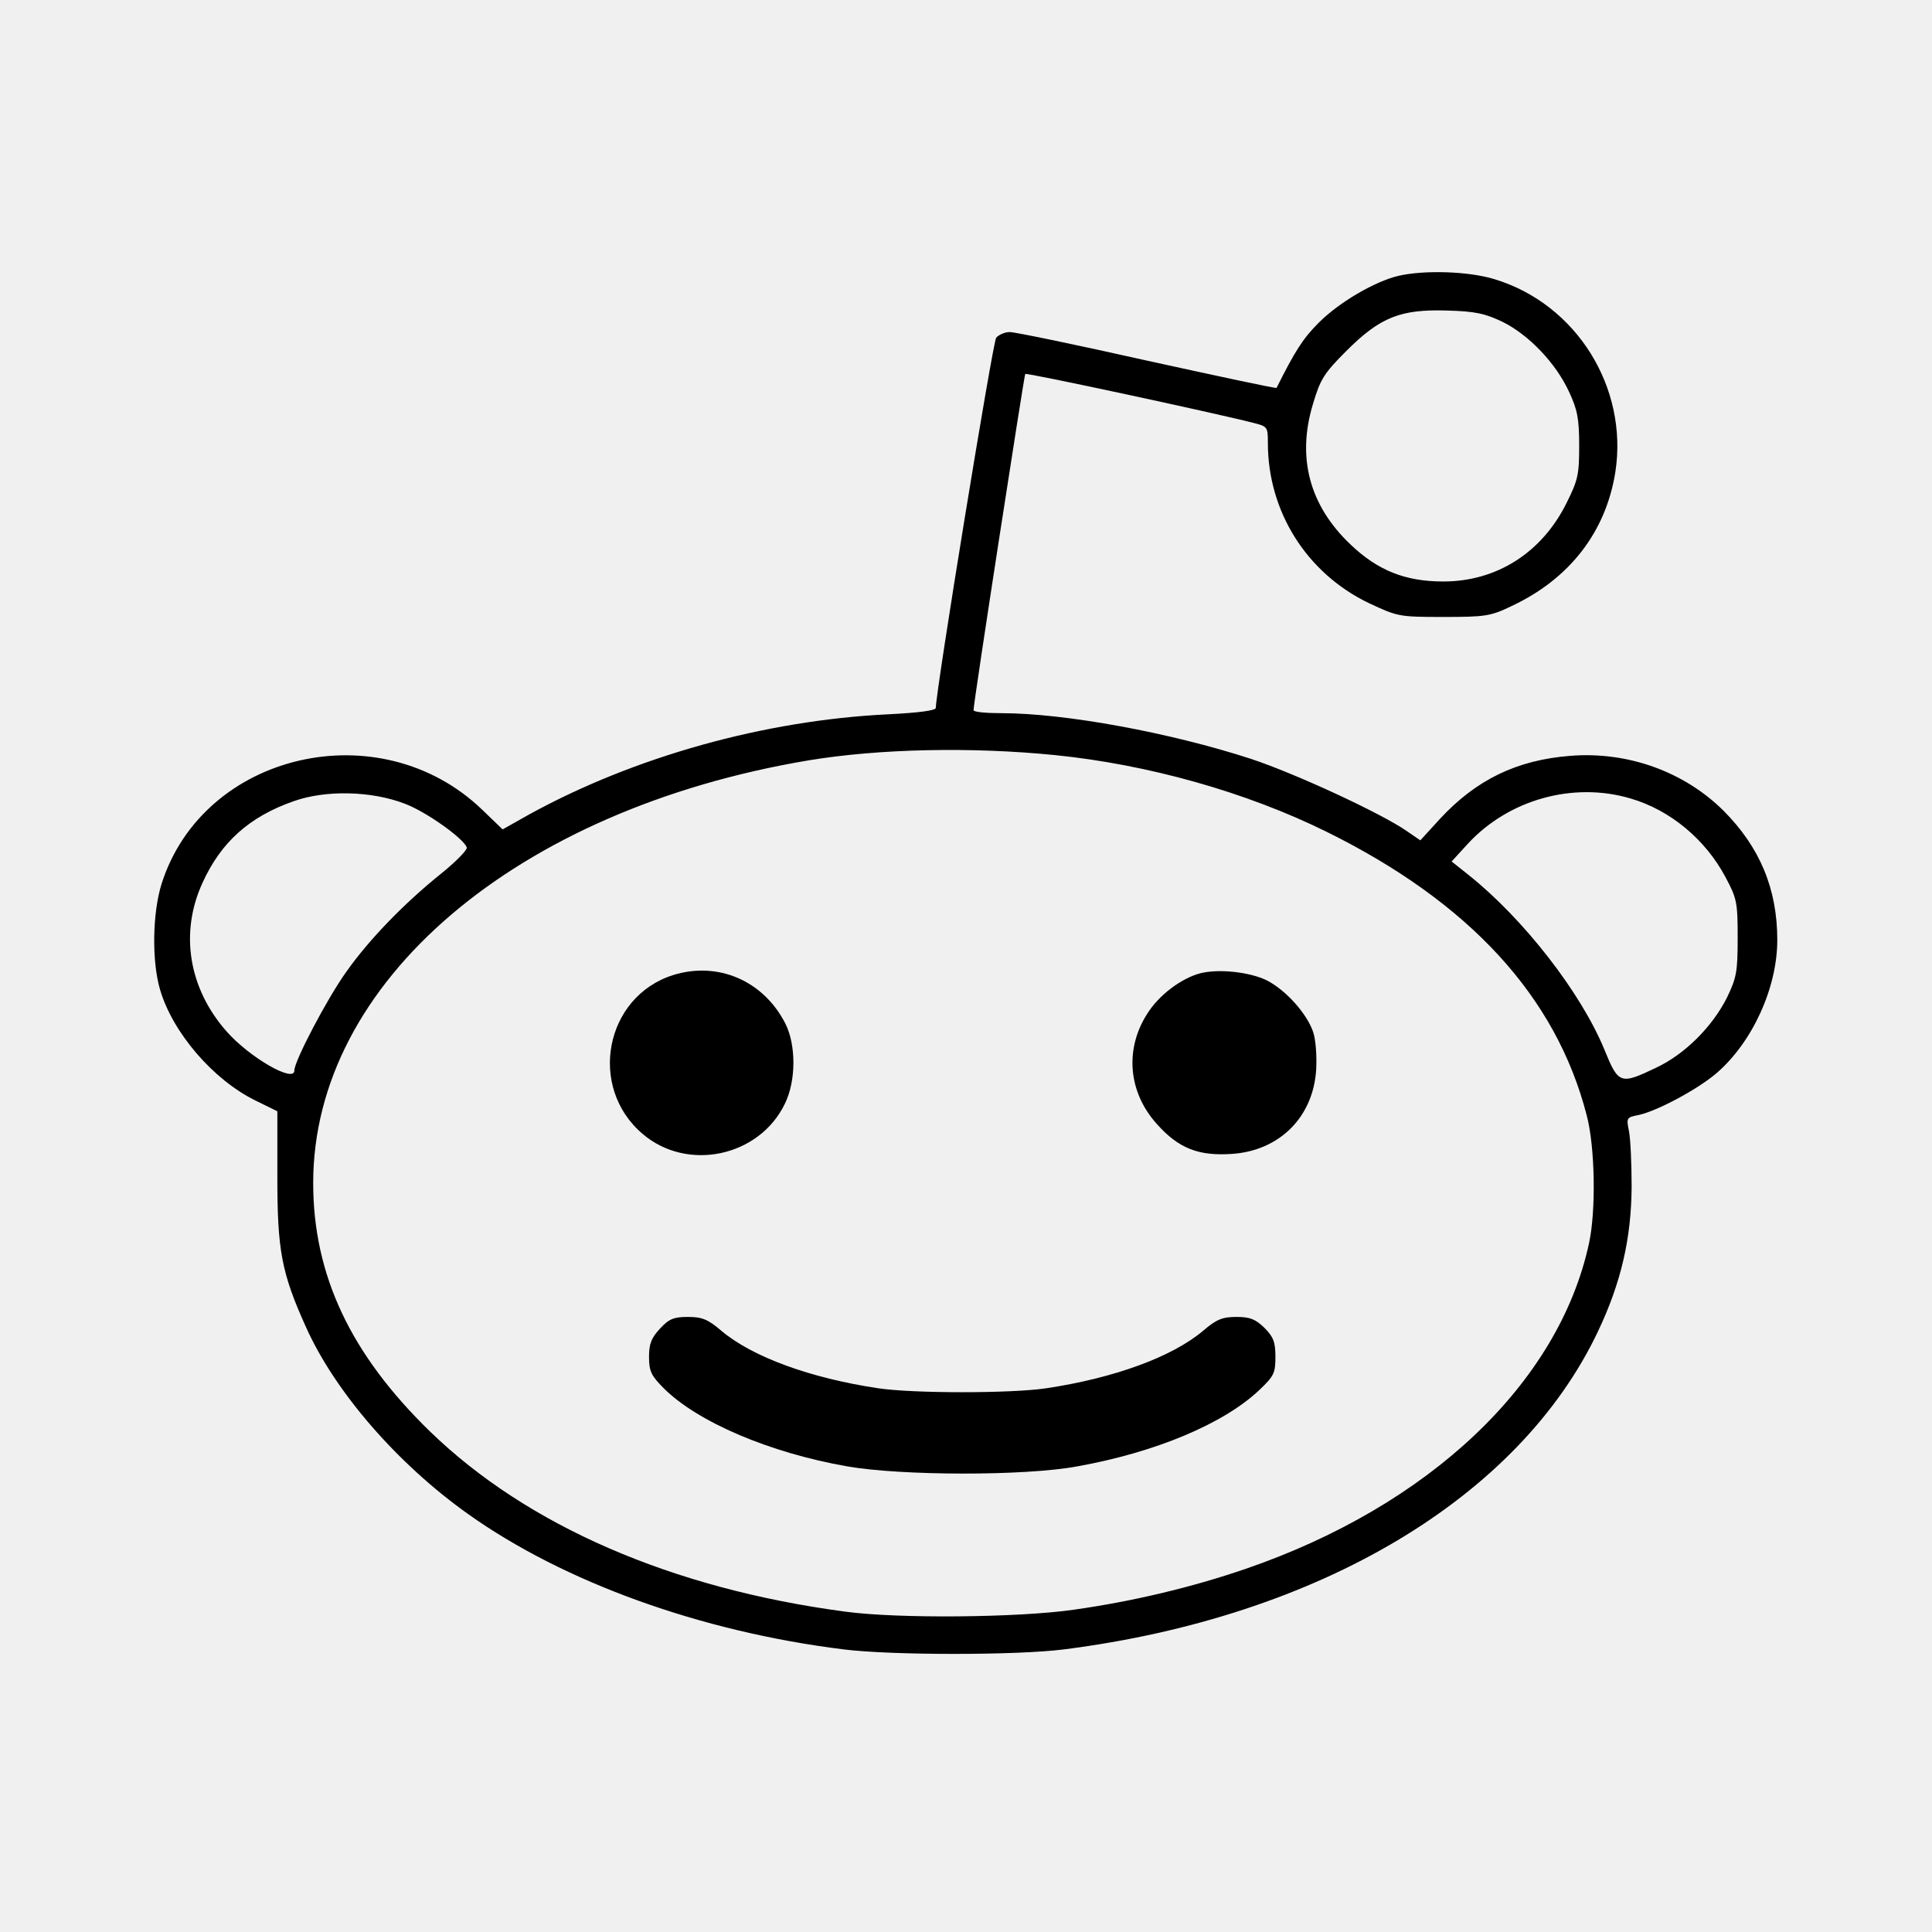
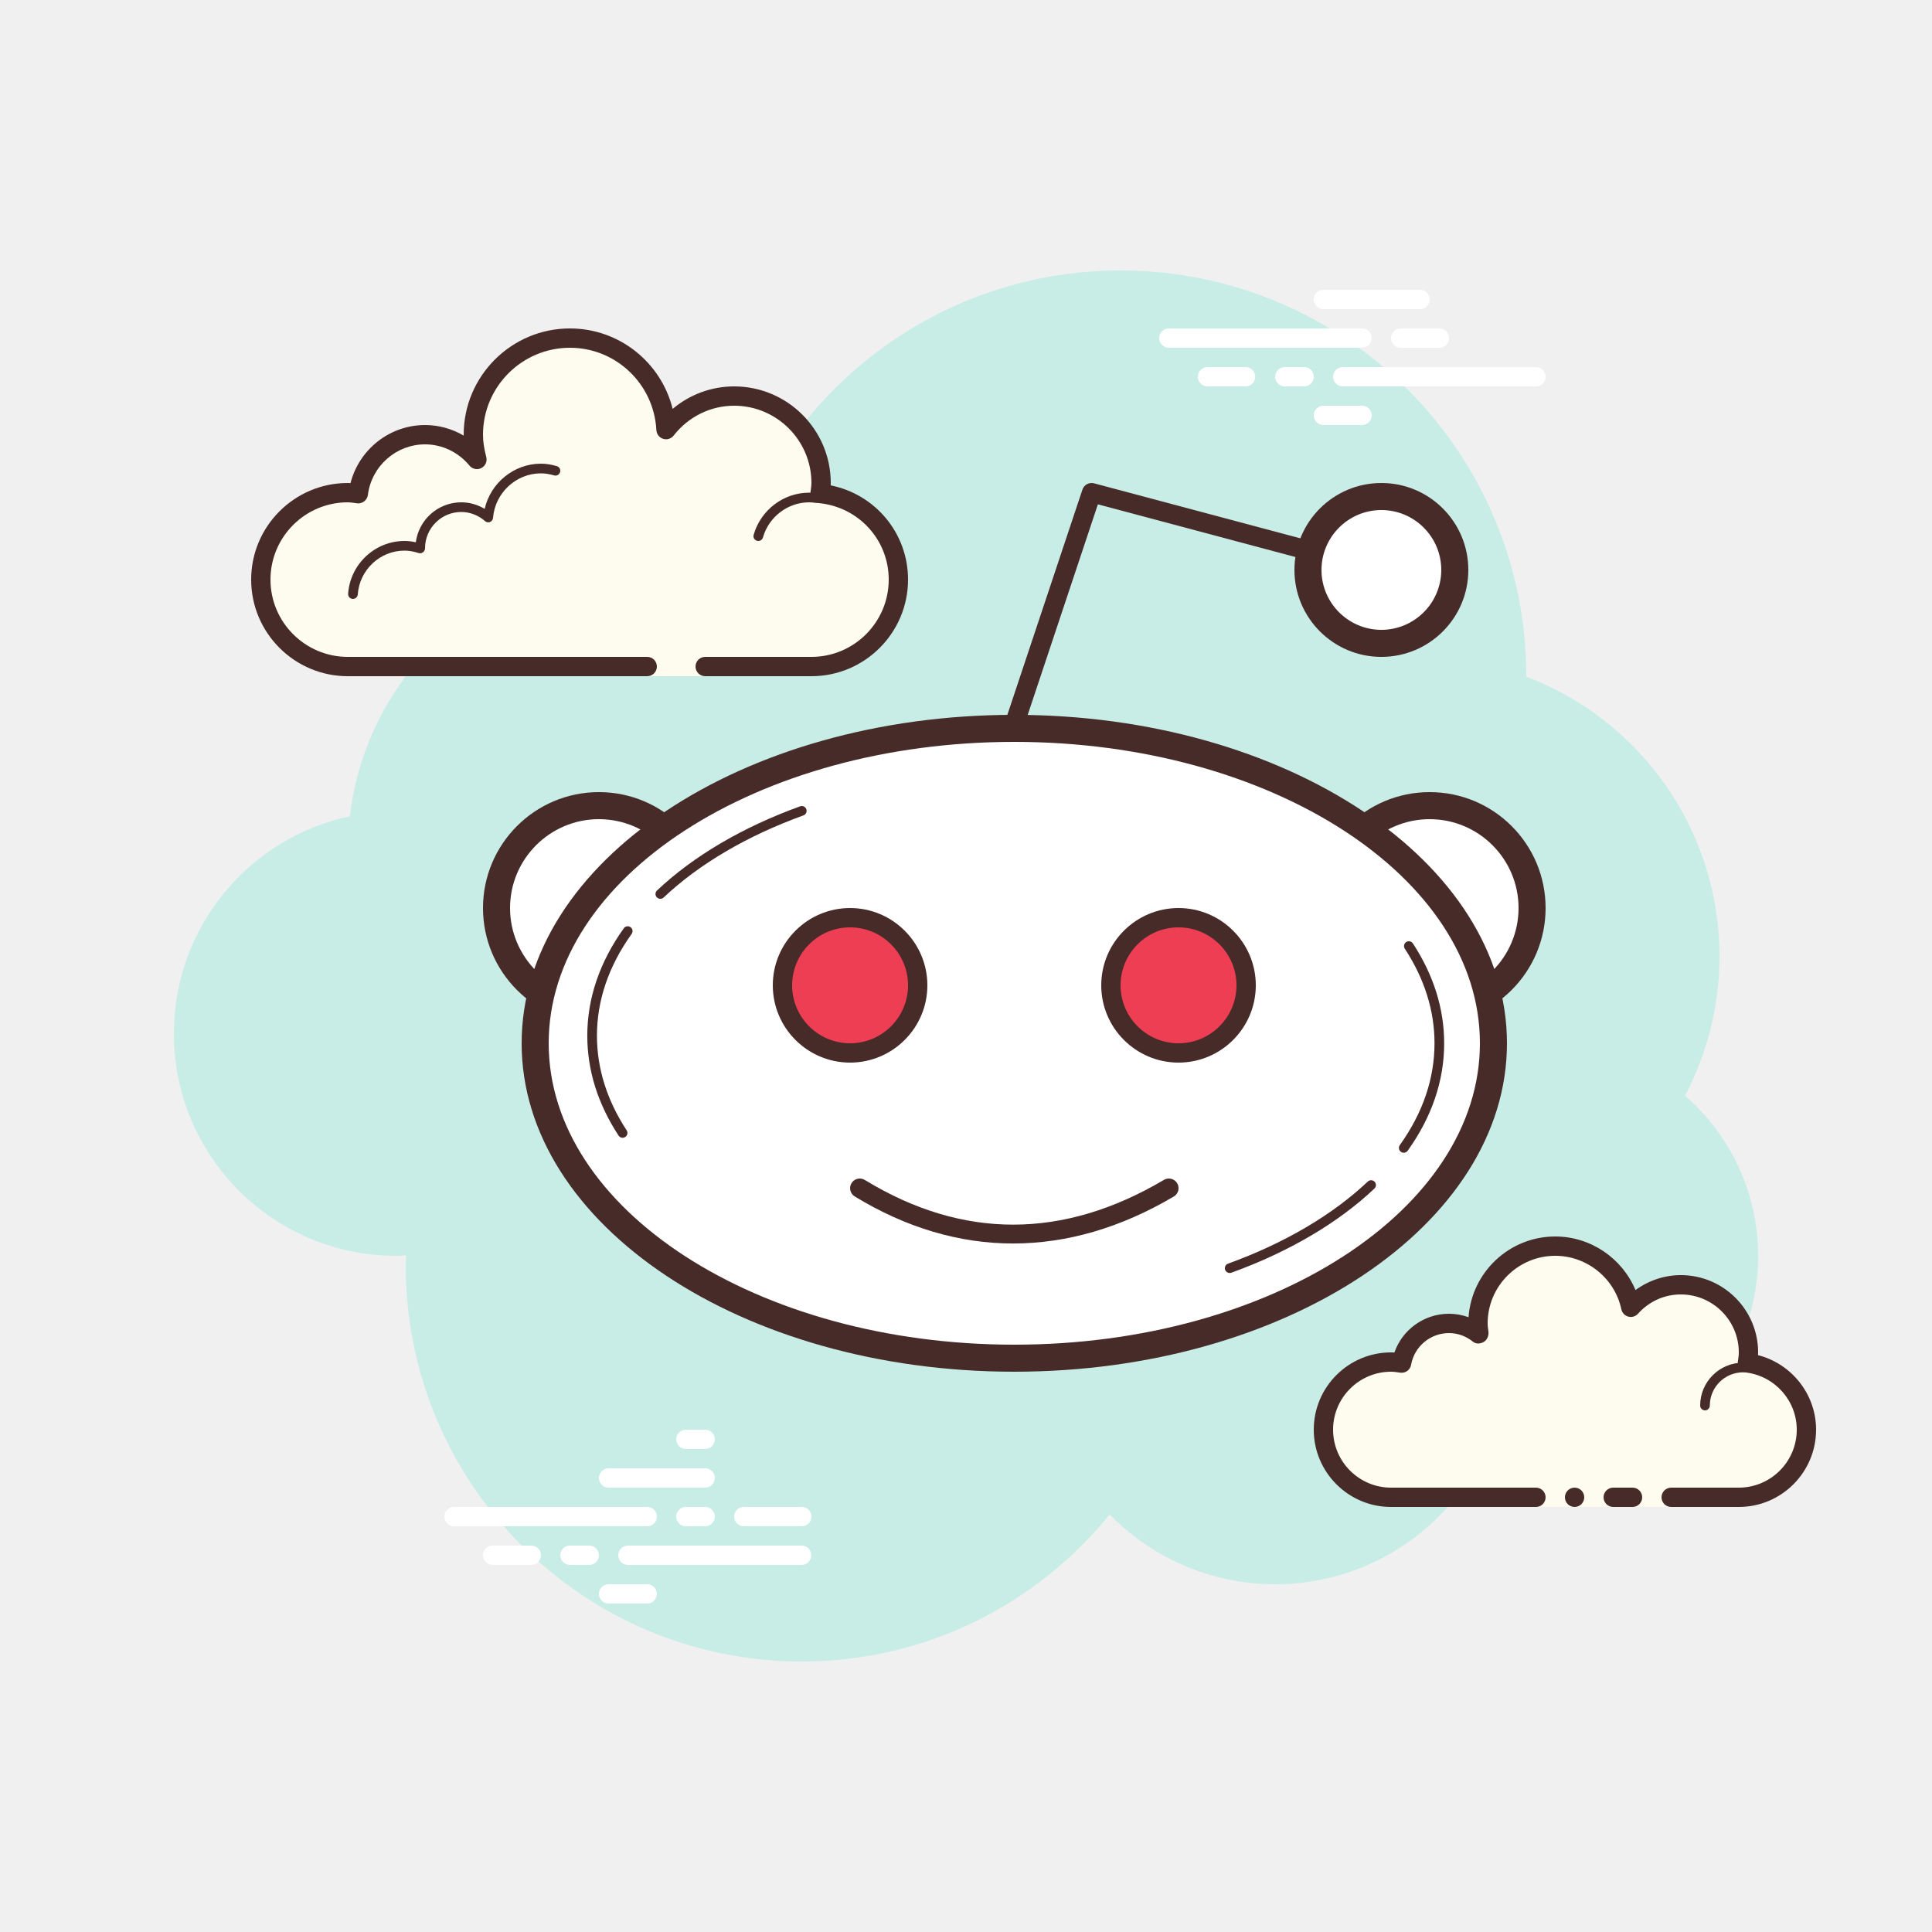
- <svg xmlns="http://www.w3.org/2000/svg" version="1.0" width="512pt" height="512pt" viewBox="0 0 512 512" preserveAspectRatio="xMidYMid meet">
-   <g transform="translate(0,512) scale(0.1,-0.1)" fill="#000000" stroke="none">
-     <path d="M3706 4389 c-63 -15 -157 -70 -211 -124 -42 -42 -63 -75 -112 -173 -1 -2 -155 31 -342 72 -187 42 -351 76 -365 76 -13 0 -29 -7 -36 -15 -9 -11 -159 -930 -160 -981 0 -7 -46 -13 -127 -17 -327 -16 -671 -112 -950 -265 l-71 -40 -54 52 c-271 261 -740 152 -850 -197 -24 -77 -26 -204 -4 -279 33 -114 141 -240 254 -295 l57 -28 0 -175 c0 -193 11 -253 75 -395 77 -173 243 -364 430 -497 254 -181 617 -312 995 -359 127 -16 461 -16 585 0 676 86 1206 402 1415 843 61 129 88 245 89 383 0 61 -3 126 -7 147 -7 35 -7 37 25 43 51 11 158 69 207 111 95 82 161 226 161 353 0 135 -46 246 -143 343 -104 103 -253 157 -405 145 -142 -11 -249 -63 -345 -166 l-53 -58 -35 24 c-67 47 -296 153 -414 192 -212 69 -492 121 -661 121 -40 0 -74 3 -74 8 -1 14 134 887 137 891 3 4 505 -104 606 -130 36 -9 37 -11 37 -53 0 -182 103 -345 267 -424 77 -36 80 -37 198 -37 110 0 125 2 179 28 155 72 252 197 277 357 34 223 -103 444 -320 510 -68 21 -185 25 -255 9z m276 -122 c69 -34 141 -109 176 -185 22 -47 27 -71 27 -142 0 -77 -3 -92 -33 -152 -65 -132 -185 -209 -327 -209 -101 0 -174 29 -247 99 -108 103 -142 230 -98 373 19 64 29 80 88 139 90 90 144 111 268 107 74 -2 100 -8 146 -30z m-1187 -1148 c248 -25 507 -98 720 -203 379 -187 609 -437 690 -752 22 -83 25 -252 6 -339 -80 -371 -424 -696 -911 -863 -143 -49 -299 -86 -455 -108 -146 -21 -466 -24 -605 -5 -460 61 -843 228 -1100 477 -211 205 -310 415 -310 659 0 532 537 990 1313 1120 188 31 431 36 652 14z m-1722 -129 c56 -21 156 -92 164 -116 2 -6 -29 -38 -69 -70 -98 -79 -190 -174 -250 -259 -51 -71 -138 -237 -138 -262 0 -34 -119 35 -179 103 -101 114 -125 261 -65 393 49 109 125 177 243 218 85 30 206 27 294 -7z m3248 14 c106 -31 199 -109 252 -209 30 -56 32 -67 32 -160 0 -90 -3 -106 -28 -158 -39 -78 -112 -151 -189 -187 -94 -45 -99 -43 -136 48 -62 151 -214 347 -361 464 l-44 35 43 47 c108 117 279 165 431 120z" />
-     <path d="M1784 2536 c-181 -57 -227 -297 -81 -421 118 -101 309 -61 377 80 30 61 30 156 1 213 -58 113 -178 165 -297 128z" />
-     <path d="M3182 2541 c-51 -13 -111 -58 -142 -108 -60 -94 -50 -208 26 -292 57 -64 110 -85 198 -79 126 8 216 97 224 223 2 35 -1 80 -8 100 -16 48 -72 111 -123 137 -45 22 -126 31 -175 19z" />
-     <path d="M1749 1599 c-23 -25 -29 -40 -29 -75 0 -38 6 -50 39 -83 89 -89 280 -171 486 -207 142 -25 471 -26 610 0 207 37 388 113 482 202 39 37 43 45 43 88 0 39 -5 53 -29 77 -24 23 -38 29 -74 29 -37 0 -53 -6 -89 -37 -82 -69 -235 -125 -415 -152 -93 -14 -353 -14 -446 0 -180 27 -333 83 -415 152 -36 31 -52 37 -89 37 -37 0 -50 -5 -74 -31z" />
+ <svg xmlns="http://www.w3.org/2000/svg" viewBox="0 0 100 100" width="100px" height="100px">
+   <path fill="#c7ede6" d="M87.215,56.71C88.35,54.555,89,52.105,89,49.5c0-6.621-4.159-12.257-10.001-14.478 C78.999,35.015,79,35.008,79,35c0-11.598-9.402-21-21-21c-9.784,0-17.981,6.701-20.313,15.757C36.211,29.272,34.638,29,33,29 c-7.692,0-14.023,5.793-14.89,13.252C12.906,43.353,9,47.969,9,53.5C9,59.851,14.149,65,20.5,65c0.177,0,0.352-0.012,0.526-0.022 C21.022,65.153,21,65.324,21,65.5C21,76.822,30.178,86,41.5,86c6.437,0,12.175-2.972,15.934-7.614C59.612,80.611,62.64,82,66,82 c4.65,0,8.674-2.65,10.666-6.518C77.718,75.817,78.837,76,80,76c6.075,0,11-4.925,11-11C91,61.689,89.53,58.727,87.215,56.71z" />
+   <path fill="#fff" d="M33.5,79h-10c-0.276,0-0.5-0.224-0.5-0.5s0.224-0.5,0.5-0.5h10c0.276,0,0.5,0.224,0.5,0.5 S33.777,79,33.5,79z" />
+   <path fill="#fff" d="M36.5,79h-1c-0.276,0-0.5-0.224-0.5-0.5s0.224-0.5,0.5-0.5h1c0.276,0,0.5,0.224,0.5,0.5 S36.777,79,36.5,79z" />
+   <path fill="#fff" d="M41.491,81H32.5c-0.276,0-0.5-0.224-0.5-0.5s0.224-0.5,0.5-0.5h8.991c0.276,0,0.5,0.224,0.5,0.5 S41.767,81,41.491,81z" />
+   <path fill="#fff" d="M30.5,81h-1c-0.276,0-0.5-0.224-0.5-0.5s0.224-0.5,0.5-0.5h1c0.276,0,0.5,0.224,0.5,0.5 S30.777,81,30.5,81z" />
+   <path fill="#fff" d="M27.5,81h-2c-0.276,0-0.5-0.224-0.5-0.5s0.224-0.5,0.5-0.5h2c0.276,0,0.5,0.224,0.5,0.5 S27.777,81,27.5,81z" />
+   <path fill="#fff" d="M33.5,83h-2c-0.276,0-0.5-0.224-0.5-0.5s0.224-0.5,0.5-0.5h2c0.276,0,0.5,0.224,0.5,0.5 S33.776,83,33.5,83z" />
+   <path fill="#fff" d="M36.5,74c-0.177,0-0.823,0-1,0c-0.276,0-0.5,0.224-0.5,0.5c0,0.276,0.224,0.5,0.5,0.5 c0.177,0,0.823,0,1,0c0.276,0,0.5-0.224,0.5-0.5C37,74.224,36.776,74,36.5,74z" />
+   <path fill="#fff" d="M36.5,76c-0.177,0-4.823,0-5,0c-0.276,0-0.5,0.224-0.5,0.5c0,0.276,0.224,0.5,0.5,0.5 c0.177,0,4.823,0,5,0c0.276,0,0.5-0.224,0.5-0.5C37,76.224,36.776,76,36.5,76z" />
+   <path fill="#fff" d="M41.5,78c-0.177,0-2.823,0-3,0c-0.276,0-0.5,0.224-0.5,0.5c0,0.276,0.224,0.5,0.5,0.5 c0.177,0,2.823,0,3,0c0.276,0,0.5-0.224,0.5-0.5C42,78.224,41.776,78,41.5,78z" />
+   <g>
+     <path fill="#fff" d="M70.5,18h-10c-0.276,0-0.5-0.224-0.5-0.5s0.224-0.5,0.5-0.5h10c0.276,0,0.5,0.224,0.5,0.5 S70.776,18,70.5,18z" />
+     <path fill="#fff" d="M74.5,18h-2c-0.276,0-0.5-0.224-0.5-0.5s0.224-0.5,0.5-0.5h2c0.276,0,0.5,0.224,0.5,0.5 S74.776,18,74.5,18z" />
+     <path fill="#fff" d="M79.5,20h-10c-0.276,0-0.5-0.224-0.5-0.5s0.224-0.5,0.5-0.5h10c0.276,0,0.5,0.224,0.5,0.5 S79.777,20,79.5,20z" />
+     <path fill="#fff" d="M67.5,20h-1c-0.276,0-0.5-0.224-0.5-0.5s0.224-0.5,0.5-0.5h1c0.276,0,0.5,0.224,0.5,0.5 S67.776,20,67.5,20z" />
+     <path fill="#fff" d="M64.47,20H62.5c-0.276,0-0.5-0.224-0.5-0.5s0.224-0.5,0.5-0.5h1.97c0.276,0,0.5,0.224,0.5,0.5 S64.746,20,64.47,20z" />
+     <path fill="#fff" d="M73.5,16h-5c-0.276,0-0.5-0.224-0.5-0.5s0.224-0.5,0.5-0.5h5c0.276,0,0.5,0.224,0.5,0.5 S73.777,16,73.5,16z" />
+     <path fill="#fff" d="M70.5,22h-2c-0.276,0-0.5-0.224-0.5-0.5s0.224-0.5,0.5-0.5h2c0.276,0,0.5,0.224,0.5,0.5 S70.776,22,70.5,22z" />
+   </g>
+   <g>
+     <path fill="#fdfcef" d="M86.5,77.5c0,0,1.567,0,3.5,0s3.5-1.567,3.5-3.5c0-1.781-1.335-3.234-3.055-3.455 C90.473,70.366,90.5,70.187,90.5,70c0-1.933-1.567-3.5-3.5-3.5c-1.032,0-1.95,0.455-2.59,1.165 c-0.384-1.808-1.987-3.165-3.91-3.165c-2.209,0-4,1.791-4,4c0,0.191,0.03,0.374,0.056,0.558C76.128,68.714,75.592,68.5,75,68.5 c-1.228,0-2.245,0.887-2.455,2.055C72.366,70.527,72.187,70.5,72,70.5c-1.933,0-3.5,1.567-3.5,3.5s1.567,3.5,3.5,3.5s7.5,0,7.5,0 V78h7V77.5z" />
+     <path fill="#472b29" d="M88.25,73C88.112,73,88,72.888,88,72.75c0-1.223,0.995-2.218,2.218-2.218 c0.034,0.009,0.737-0.001,1.244,0.136c0.133,0.036,0.212,0.173,0.176,0.306c-0.036,0.134-0.173,0.213-0.306,0.176 c-0.444-0.12-1.1-0.12-1.113-0.118c-0.948,0-1.719,0.771-1.719,1.718C88.5,72.888,88.388,73,88.25,73z" />
+     <circle cx="81.5" cy="77.5" r=".5" fill="#472b29" />
+     <path fill="#472b29" d="M90,78h-3.5c-0.276,0-0.5-0.224-0.5-0.5s0.224-0.5,0.5-0.5H90c1.654,0,3-1.346,3-3 c0-1.496-1.125-2.768-2.618-2.959c-0.134-0.018-0.255-0.088-0.336-0.196s-0.115-0.244-0.094-0.377C89.975,70.314,90,70.16,90,70 c0-1.654-1.346-3-3-3c-0.85,0-1.638,0.355-2.219,1c-0.125,0.139-0.321,0.198-0.5,0.148c-0.182-0.049-0.321-0.195-0.36-0.379 C83.58,66.165,82.141,65,80.5,65c-1.93,0-3.5,1.57-3.5,3.5c0,0.143,0.021,0.28,0.041,0.418c0.029,0.203-0.063,0.438-0.242,0.54 c-0.179,0.102-0.396,0.118-0.556-0.01C75.878,69.155,75.449,69,75,69c-0.966,0-1.792,0.691-1.963,1.644 c-0.048,0.267-0.296,0.446-0.569,0.405C72.314,71.025,72.16,71,72,71c-1.654,0-3,1.346-3,3s1.346,3,3,3h7.5 c0.276,0,0.5,0.224,0.5,0.5S79.776,78,79.5,78H72c-2.206,0-4-1.794-4-4s1.794-4,4-4c0.059,0,0.116,0.002,0.174,0.006 C72.588,68.82,73.711,68,75,68c0.349,0,0.689,0.061,1.011,0.18C76.176,65.847,78.126,64,80.5,64c1.831,0,3.466,1.127,4.153,2.774 C85.333,66.276,86.155,66,87,66c2.206,0,4,1.794,4,4c0,0.048-0.001,0.095-0.004,0.142C92.739,70.59,94,72.169,94,74 C94,76.206,92.206,78,90,78z" />
+     <path fill="#472b29" d="M84.5,77c-0.159,0-0.841,0-1,0c-0.276,0-0.5,0.224-0.5,0.5c0,0.276,0.224,0.5,0.5,0.5 c0.159,0,0.841,0,1,0c0.276,0,0.5-0.224,0.5-0.5C85,77.224,84.776,77,84.5,77z" />
+   </g>
+   <g>
+     <path fill="#fdfcef" d="M33.5,34.5V35h3v-0.5c0,0,4.242,0,5.5,0c2.485,0,4.5-2.015,4.5-4.5 c0-2.333-1.782-4.229-4.055-4.455C42.467,25.364,42.5,25.187,42.5,25c0-2.485-2.015-4.5-4.5-4.5c-1.438,0-2.703,0.686-3.527,1.736 C34.333,19.6,32.171,17.5,29.5,17.5c-2.761,0-5,2.239-5,5c0,0.446,0.077,0.87,0.187,1.282C24.045,23.005,23.086,22.5,22,22.5 c-1.781,0-3.234,1.335-3.455,3.055C18.364,25.533,18.187,25.5,18,25.5c-2.485,0-4.5,2.015-4.5,4.5s2.015,4.5,4.5,4.5s9.5,0,9.5,0 H33.5z" />
+     <path fill="#472b29" d="M29.5,17c-3.033,0-5.5,2.467-5.5,5.5c0,0.016,0,0.031,0,0.047C23.398,22.192,22.71,22,22,22 c-1.831,0-3.411,1.261-3.858,3.005C18.095,25.002,18.048,25,18,25c-2.757,0-5,2.243-5,5s2.243,5,5,5h15.5 c0.276,0,0.5-0.224,0.5-0.5S33.776,34,33.5,34H18c-2.206,0-4-1.794-4-4s1.794-4,4-4c0.117,0,0.23,0.017,0.343,0.032l0.141,0.019 c0.021,0.003,0.041,0.004,0.062,0.004c0.246,0,0.462-0.185,0.495-0.437C19.232,24.125,20.504,23,22,23 c0.885,0,1.723,0.401,2.301,1.1c0.098,0.118,0.241,0.182,0.386,0.182c0.078,0,0.156-0.018,0.228-0.056 c0.209-0.107,0.314-0.346,0.254-0.573C25.054,23.218,25,22.852,25,22.5c0-2.481,2.019-4.5,4.5-4.5 c2.381,0,4.347,1.872,4.474,4.263c0.011,0.208,0.15,0.387,0.349,0.45c0.05,0.016,0.101,0.024,0.152,0.024 c0.15,0,0.296-0.069,0.392-0.192C35.638,21.563,36.779,21,38,21c2.206,0,4,1.794,4,4c0,0.117-0.017,0.23-0.032,0.343l-0.019,0.141 c-0.016,0.134,0.022,0.268,0.106,0.373c0.084,0.105,0.207,0.172,0.34,0.185C44.451,26.247,46,27.949,46,30c0,2.206-1.794,4-4,4 h-5.5c-0.276,0-0.5,0.224-0.5,0.5s0.224,0.5,0.5,0.5H42c2.757,0,5-2.243,5-5c0-2.397-1.689-4.413-4.003-4.877 C42.999,25.082,43,25.041,43,25c0-2.757-2.243-5-5-5c-1.176,0-2.293,0.416-3.183,1.164C34.219,18.76,32.055,17,29.5,17L29.5,17z" />
+     <path fill="#472b29" d="M28,24c-1.403,0-2.609,0.999-2.913,2.341C24.72,26.119,24.301,26,23.875,26 c-1.202,0-2.198,0.897-2.353,2.068C21.319,28.022,21.126,28,20.937,28c-1.529,0-2.811,1.2-2.918,2.732 C18.01,30.87,18.114,30.99,18.251,31c0.006,0,0.012,0,0.018,0c0.13,0,0.24-0.101,0.249-0.232c0.089-1.271,1.151-2.268,2.419-2.268 c0.229,0,0.47,0.042,0.738,0.127c0.022,0.007,0.045,0.01,0.067,0.01c0.055,0,0.11-0.02,0.156-0.054 C21.962,28.537,22,28.455,22,28.375c0-1.034,0.841-1.875,1.875-1.875c0.447,0,0.885,0.168,1.231,0.473 c0.047,0.041,0.106,0.063,0.165,0.063c0.032,0,0.063-0.006,0.093-0.019c0.088-0.035,0.148-0.117,0.155-0.212 C25.623,25.512,26.712,24.5,28,24.5c0.208,0,0.425,0.034,0.682,0.107c0.023,0.007,0.047,0.01,0.07,0.01 c0.109,0,0.207-0.073,0.239-0.182c0.038-0.133-0.039-0.271-0.172-0.309C28.517,24.04,28.256,24,28,24L28,24z" />
+     <path fill="#472b29" d="M41.883,25.5c-1.326,0-2.508,0.897-2.874,2.182c-0.038,0.133,0.039,0.271,0.172,0.309 C39.205,27.997,39.228,28,39.25,28c0.109,0,0.209-0.072,0.24-0.182C39.795,26.748,40.779,26,41.883,26 c0.117,0,0.23,0.014,0.342,0.029c0.012,0.002,0.023,0.003,0.035,0.003c0.121,0,0.229-0.092,0.246-0.217 c0.019-0.137-0.077-0.263-0.214-0.281C42.158,25.516,42.022,25.5,41.883,25.5L41.883,25.5z" />
+   </g>
+   <g>
+     <circle cx="31" cy="47" r="5.3" fill="#fff" />
+     <path fill="#472b29" d="M31,42.4c2.536,0,4.6,2.063,4.6,4.6s-2.064,4.6-4.6,4.6s-4.6-2.063-4.6-4.6S28.464,42.4,31,42.4 M31,41c-3.314,0-6,2.687-6,6s2.686,6,6,6s6-2.687,6-6S34.314,41,31,41L31,41z" />
+     <circle cx="74" cy="47" r="5.3" fill="#fff" />
+     <path fill="#472b29" d="M74,42.4c2.536,0,4.6,2.063,4.6,4.6s-2.064,4.6-4.6,4.6s-4.6-2.063-4.6-4.6S71.464,42.4,74,42.4 M74,41c-3.314,0-6,2.687-6,6s2.686,6,6,6s6-2.687,6-6S77.314,41,74,41L74,41z" />
+     <ellipse cx="52.5" cy="54" fill="#fff" rx="24.8" ry="16.3" />
+     <path fill="#472b29" d="M52.5,38.4c13.289,0,24.1,6.998,24.1,15.6S65.789,69.6,52.5,69.6S28.4,62.602,28.4,54 S39.211,38.4,52.5,38.4 M52.5,37C38.417,37,27,44.611,27,54s11.417,17,25.5,17S78,63.389,78,54S66.583,37,52.5,37L52.5,37z" />
+     <path fill="#472b29" d="M63.648,65.891c-0.103,0-0.198-0.063-0.235-0.165c-0.047-0.13,0.021-0.273,0.15-0.32 c2.902-1.049,5.403-2.518,7.233-4.249c0.102-0.095,0.26-0.09,0.354,0.01c0.095,0.1,0.091,0.259-0.01,0.353 c-1.88,1.778-4.441,3.284-7.407,4.356C63.705,65.886,63.677,65.891,63.648,65.891z" />
+     <path fill="#472b29" d="M72.658,59.666c-0.051,0-0.102-0.015-0.146-0.047c-0.112-0.08-0.138-0.236-0.058-0.349 C73.646,57.604,74.25,55.83,74.25,54c0-1.689-0.518-3.335-1.537-4.894c-0.076-0.116-0.043-0.271,0.072-0.346 c0.115-0.075,0.271-0.043,0.346,0.072c1.074,1.641,1.619,3.38,1.619,5.168c0,1.937-0.636,3.808-1.889,5.562 C72.813,59.63,72.736,59.666,72.658,59.666z" />
+     <path fill="#472b29" d="M34.179,46.522c-0.066,0-0.132-0.026-0.182-0.078c-0.095-0.1-0.09-0.259,0.01-0.353 c1.88-1.778,4.441-3.284,7.408-4.356c0.129-0.047,0.273,0.02,0.32,0.15c0.047,0.13-0.021,0.273-0.15,0.32 c-2.902,1.049-5.404,2.518-7.234,4.249C34.303,46.499,34.241,46.522,34.179,46.522z" />
+     <path fill="#472b29" d="M32.226,58.891c-0.081,0-0.161-0.04-0.209-0.113c-1.074-1.641-1.619-3.38-1.619-5.168 c0-1.936,0.636-3.807,1.889-5.562c0.08-0.112,0.236-0.138,0.349-0.058c0.112,0.08,0.138,0.236,0.058,0.349 c-1.192,1.668-1.796,3.441-1.796,5.271c0,1.689,0.517,3.335,1.537,4.894c0.076,0.116,0.043,0.271-0.072,0.346 C32.321,58.878,32.273,58.891,32.226,58.891z" />
+     <circle cx="71.5" cy="29.5" r="3.8" fill="#fff" />
+     <path fill="#472b29" d="M71.5,26.4c1.709,0,3.1,1.391,3.1,3.1s-1.391,3.1-3.1,3.1s-3.1-1.391-3.1-3.1 S69.791,26.4,71.5,26.4 M71.5,25c-2.485,0-4.5,2.015-4.5,4.5s2.015,4.5,4.5,4.5s4.5-2.015,4.5-4.5S73.985,25,71.5,25L71.5,25z" />
+     <g>
+       <circle cx="44" cy="51" r="3.5" fill="#ee3e54" />
+       <path fill="#472b29" d="M44,55c-2.206,0-4-1.794-4-4s1.794-4,4-4s4,1.794,4,4S46.206,55,44,55z M44,48 c-1.654,0-3,1.346-3,3s1.346,3,3,3s3-1.346,3-3S45.654,48,44,48z" />
+     </g>
+     <g>
+       <circle cx="61" cy="51" r="3.5" fill="#ee3e54" />
+       <path fill="#472b29" d="M61,55c-2.206,0-4-1.794-4-4s1.794-4,4-4s4,1.794,4,4S63.206,55,61,55z M61,48 c-1.654,0-3,1.346-3,3s1.346,3,3,3s3-1.346,3-3S62.654,48,61,48z" />
+     </g>
+     <g>
+       <path fill="#472b29" d="M52.5,38c-0.053,0-0.105-0.008-0.158-0.026c-0.262-0.087-0.403-0.37-0.316-0.632l4-12 c0.084-0.25,0.347-0.394,0.604-0.325l11.25,3c0.267,0.071,0.426,0.345,0.354,0.612c-0.071,0.266-0.343,0.427-0.612,0.354 l-10.796-2.879l-3.851,11.554C52.904,37.868,52.709,38,52.5,38z" />
+     </g>
+     <g>
+       <path fill="#472b29" d="M52.437,64.363c-2.779,0-5.537-0.812-8.197-2.436c-0.235-0.144-0.31-0.452-0.166-0.687 s0.451-0.31,0.688-0.166c5.054,3.086,10.266,3.084,15.484-0.004c0.236-0.14,0.544-0.062,0.686,0.176 c0.141,0.238,0.062,0.544-0.176,0.685C58.013,63.552,55.214,64.363,52.437,64.363z" />
+     </g>
  </g>
</svg>
